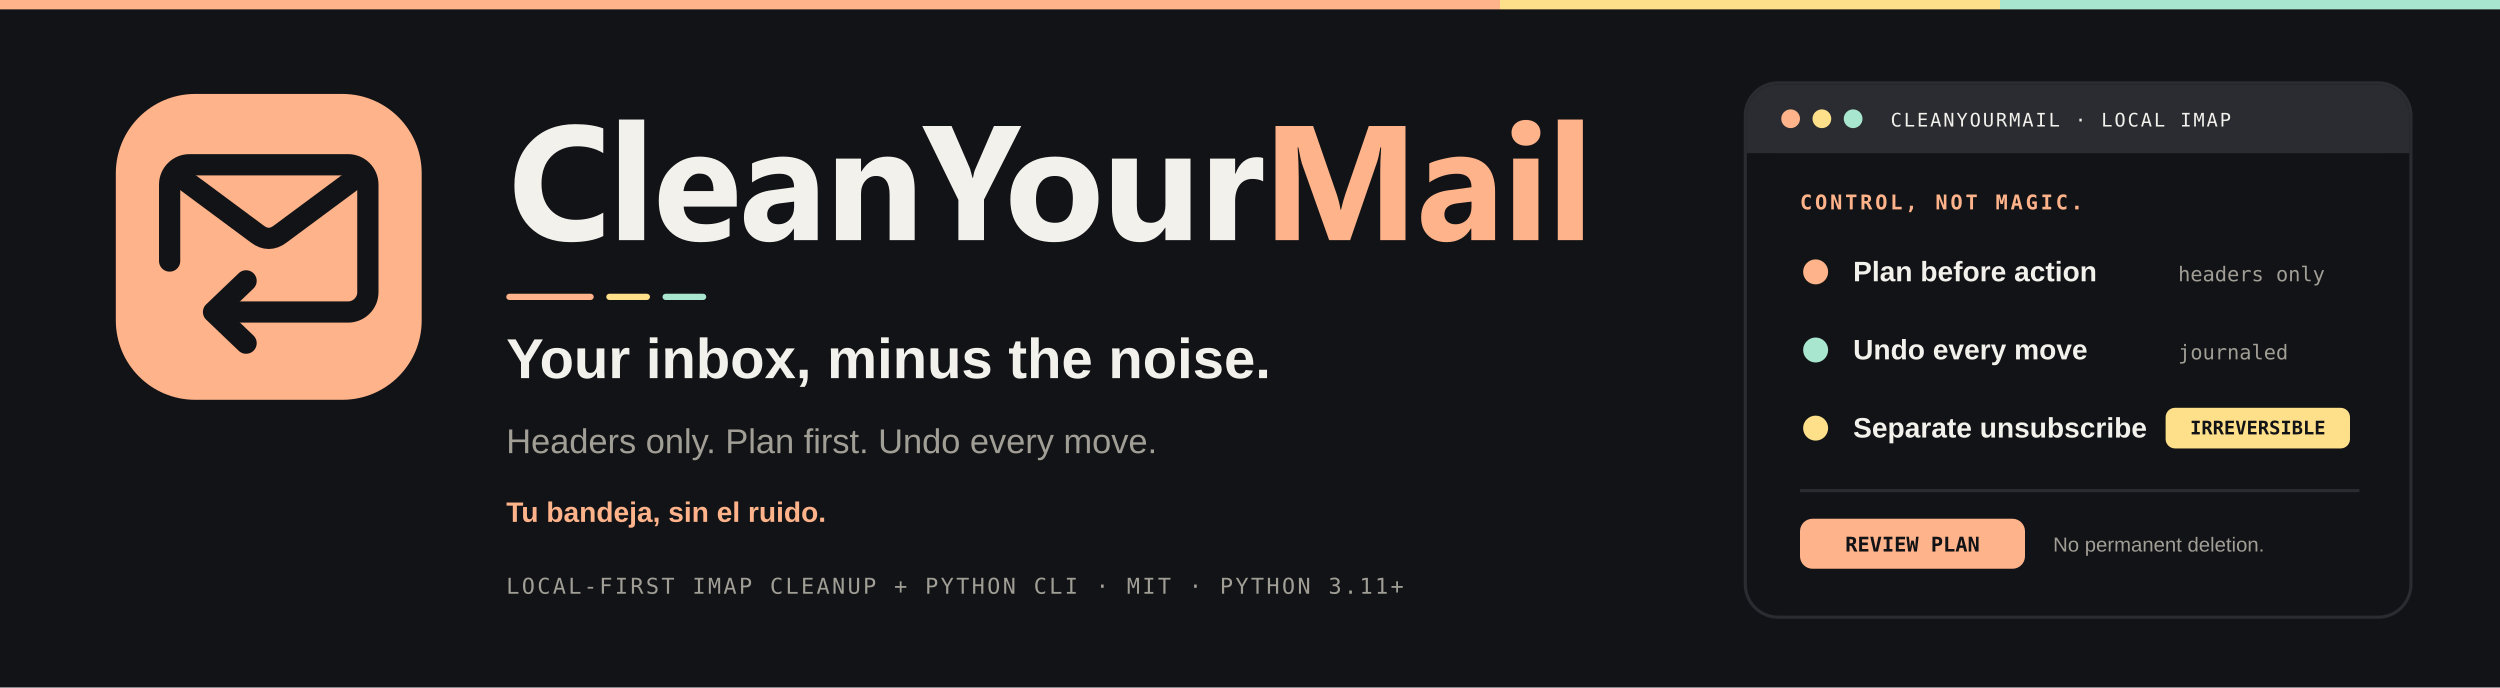
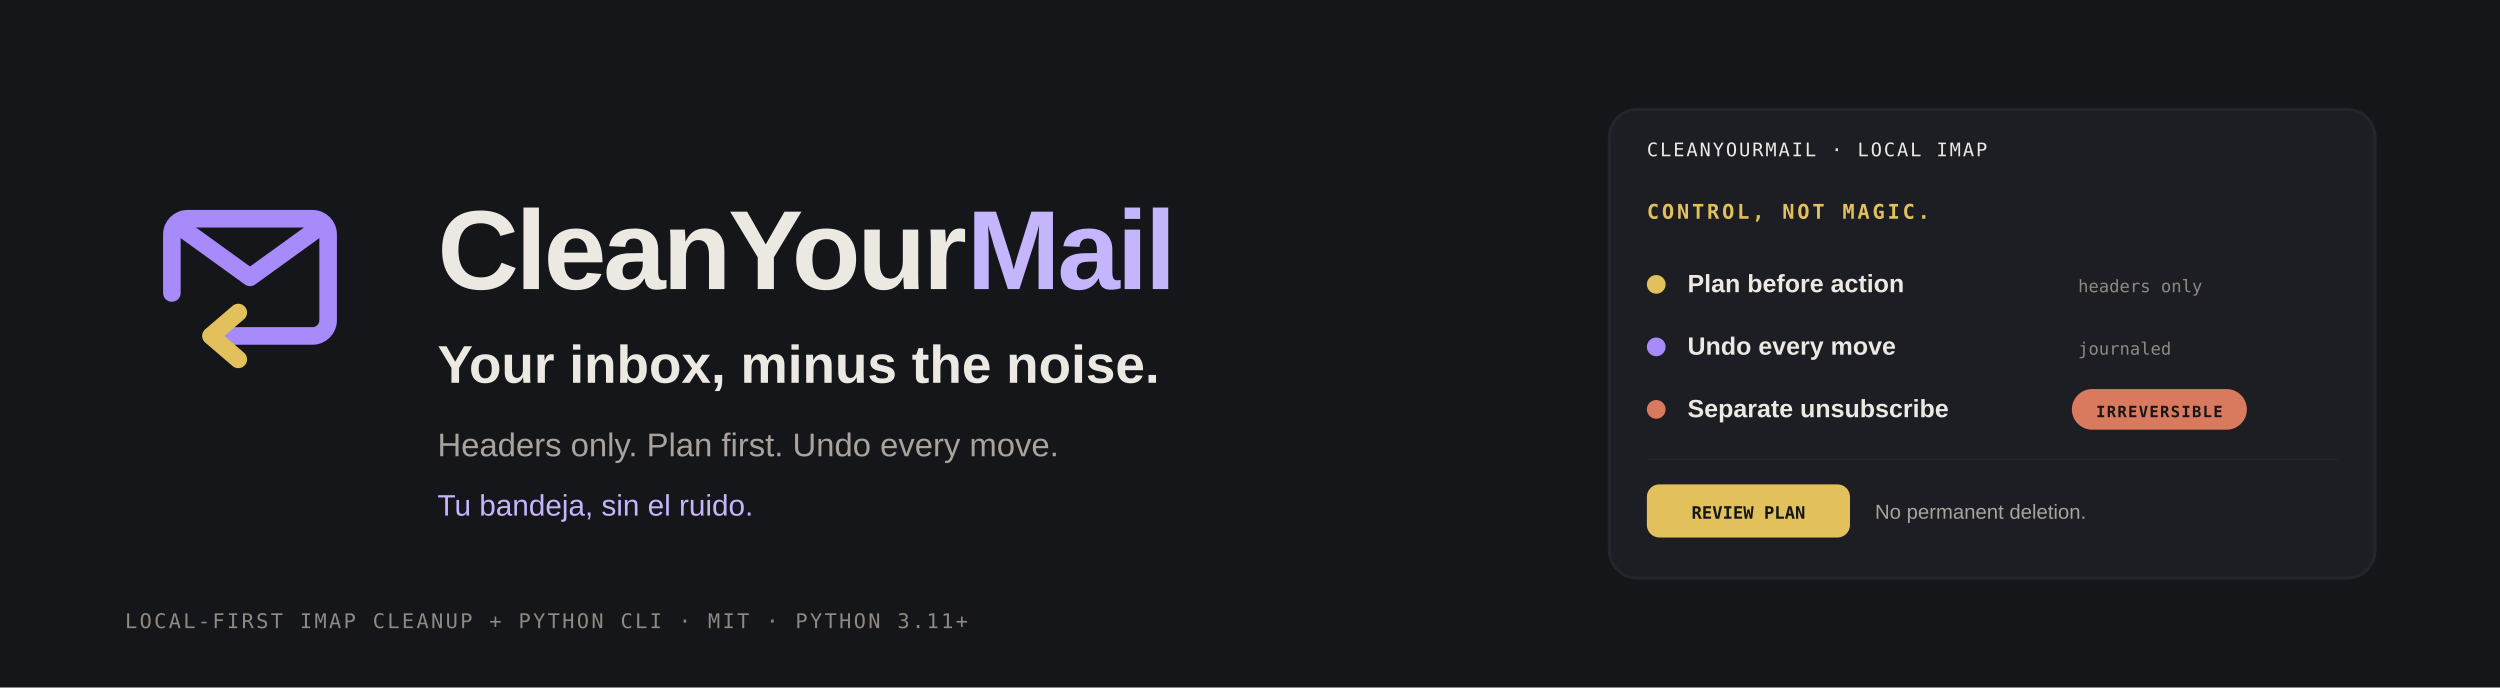
<svg xmlns="http://www.w3.org/2000/svg" width="1600" height="440" viewBox="0 0 1600 440" role="img" aria-labelledby="title desc">
-   <rect width="1600" height="440" fill="#121316" />
-   <rect x="0" y="0" width="960" height="6" fill="#FFB38A" />
-   <rect x="960" y="0" width="320" height="6" fill="#FFE08A" />
-   <rect x="1280" y="0" width="320" height="6" fill="#A8E6CF" />
-   <g transform="translate(56 42) scale(0.453125)">
-     <rect x="40" y="40" width="432" height="432" rx="112" fill="#FFB38A" />
-     <g fill="none" stroke="#121316" stroke-width="30" stroke-linecap="round" stroke-linejoin="round">
-       <path d="M116 276 V168 A28 28 0 0 1 144 140 H368 A28 28 0 0 1 396 168 V320 A28 28 0 0 1 368 348 H184" />
-       <path d="M124 152 L240 238 Q256 250 272 238 L388 152" />
-       <path d="M224 304 L178 348 L224 392" />
-     </g>
+   <rect width="1600" height="440" fill="#15161A" />
+   <rect x="80" y="100" width="160" height="160" rx="35" fill="#15161A" />
+   <g transform="translate(80 100) scale(2.5)" fill="none" stroke-linecap="round" stroke-linejoin="round">
+     <path d="M12 35 V20 A4 4 0 0 1 16 16 H48 A4 4 0 0 1 52 20 V42 A4 4 0 0 1 48 46 H23" stroke="#A78BFA" stroke-width="4.5" />
+     <path d="M14 18 L32 31 L50 18" stroke="#A78BFA" stroke-width="4.5" />
+     <path d="M29 40 L22 46 L29 52" stroke="#E2C15C" stroke-width="4.5" />
  </g>
-   <g transform="translate(316 64) scale(1.18)">
-     <path fill="#F3F1EC" d="M59.4 73.8Q52.7 77.1 41.7 77.1Q27.5 77.1 19.3 68.7Q11.2 60.3 11.2 46.4Q11.2 31.5 20.4 22.3Q29.5 13.1 44.2 13.1Q53.2 13.1 59.4 15.4V28.8Q53.2 25.1 45.3 25.1Q36.6 25.1 31.2 30.6Q25.9 36 25.9 45.4Q25.9 54.4 30.9 59.7Q36 65 44.5 65Q52.7 65 59.4 61.1Z M81.6 76H67.9V10.6H81.6Z M131.8 57.8H103Q103.7 67.4 115.1 67.4Q122.4 67.4 127.9 64V73.8Q121.8 77.1 112 77.1Q101.3 77.1 95.4 71.1Q89.5 65.2 89.5 54.6Q89.5 43.6 95.9 37.2Q102.3 30.7 111.6 30.7Q121.2 30.7 126.5 36.5Q131.8 42.2 131.8 52ZM119.2 49.4Q119.2 39.9 111.5 39.9Q108.2 39.9 105.8 42.6Q103.4 45.4 102.9 49.4Z M175.7 76H162.8V69.7H162.7Q158.2 77.1 149.5 77.1Q143.1 77.1 139.4 73.4Q135.7 69.8 135.7 63.7Q135.7 50.8 150.9 48.9L162.9 47.3Q162.9 40 155.1 40Q147.2 40 140.1 44.7V34.4Q142.9 33 147.8 31.9Q152.8 30.7 156.8 30.7Q175.7 30.7 175.7 49.6ZM162.9 58V55.1L154.9 56.1Q148.3 57 148.3 62.1Q148.3 64.4 149.9 65.9Q151.5 67.4 154.3 67.4Q158.1 67.4 160.5 64.8Q162.9 62.1 162.9 58Z M228.3 76H214.7V51.4Q214.7 41.2 207.3 41.2Q203.8 41.2 201.5 43.9Q199.2 46.6 199.2 50.8V76H185.6V31.8H199.2V38.8H199.4Q204.3 30.7 213.6 30.7Q228.3 30.7 228.3 48.9Z M286.1 14.1 265.9 54V76H252V54.2L232.4 14.1H248.3L258.3 37.2Q258.5 37.9 259.7 42.3H259.9Q260.4 39.1 261.2 37.4L271.3 14.1Z M303.9 77.1Q292.9 77.1 286.5 70.9Q280.2 64.7 280.2 54.1Q280.2 43.1 286.8 36.9Q293.3 30.7 304.5 30.7Q315.5 30.7 321.8 36.9Q328 43.1 328 53.3Q328 64.3 321.6 70.7Q315.1 77.1 303.9 77.1ZM304.3 41.2Q299.4 41.2 296.8 44.5Q294.1 47.8 294.1 53.9Q294.1 66.6 304.4 66.6Q314.1 66.6 314.1 53.6Q314.1 41.2 304.3 41.2Z M377.9 76H364.3V69.3H364.1Q359.1 77.1 350.6 77.1Q335.3 77.1 335.3 58.5V31.8H348.8V57.3Q348.8 66.6 356.3 66.6Q359.9 66.6 362.1 64.1Q364.3 61.5 364.3 57.1V31.8H377.9Z M417.3 44.1Q414.8 42.8 411.5 42.8Q407.1 42.8 404.6 46Q402.1 49.3 402.1 54.9V76H388.5V31.8H402.1V40H402.3Q405.5 31 413.9 31Q416.1 31 417.3 31.5Z" />
-     <path fill="#FFB38A" d="M494.5 76H480.8V39Q480.8 33 481.3 25.7H480.9Q479.9 31.4 479 33.9L464.5 76H453.1L438.3 34.4Q437.7 32.7 436.4 25.7H436Q436.6 34.9 436.6 41.8V76H424V14.1H444.4L457.1 50.8Q458.6 55.2 459.3 59.6H459.5Q460.7 54.5 462 50.7L474.6 14.1H494.5Z M543.1 76H530.2V69.7H530Q525.6 77.1 516.8 77.1Q510.4 77.1 506.7 73.4Q503 69.8 503 63.7Q503 50.8 518.3 48.9L530.3 47.3Q530.3 40 522.4 40Q514.5 40 507.4 44.7V34.4Q510.2 33 515.2 31.9Q520.1 30.7 524.2 30.7Q543.1 30.7 543.1 49.6ZM530.3 58V55.1L522.2 56.1Q515.6 57 515.6 62.1Q515.6 64.4 517.2 65.9Q518.8 67.4 521.6 67.4Q525.4 67.4 527.9 64.8Q530.3 62.1 530.3 58Z M559.8 24.8Q556.4 24.8 554.2 22.8Q552 20.7 552 17.7Q552 14.7 554.2 12.7Q556.4 10.8 559.8 10.8Q563.3 10.8 565.5 12.7Q567.7 14.7 567.7 17.7Q567.7 20.8 565.5 22.8Q563.3 24.8 559.8 24.8ZM566.6 76H552.9V31.8H566.6Z M590.7 76H577.1V10.6H590.7Z" />
-   </g>
-   <g transform="translate(324 188)">
-     <rect x="0" y="0" width="56" height="4" rx="2" fill="#FFB38A" />
-     <rect x="64" y="0" width="28" height="4" rx="2" fill="#FFE08A" />
-     <rect x="100" y="0" width="28" height="4" rx="2" fill="#A8E6CF" />
-   </g>
-   <g font-family="Segoe UI, Helvetica Neue, Arial, sans-serif">
-     <text x="324" y="242" fill="#F3F1EC" font-size="36" font-weight="600">Your inbox, minus the noise.</text>
-     <text x="324" y="290" fill="#A19E96" font-size="22">Headers only. Plan first. Undo every move.</text>
-     <text x="324" y="334" fill="#FFB38A" font-size="18" font-weight="600">Tu bandeja, sin el ruido.</text>
-     <text x="324" y="380" fill="#A19E96" font-family="Consolas, Menlo, monospace" font-size="14" letter-spacing="1.5">LOCAL-FIRST IMAP CLEANUP + PYTHON CLI · MIT · PYTHON 3.11+</text>
-   </g>
-   <rect x="1116" y="52" width="428" height="344" rx="22" fill="#2A2C31" />
-   <rect x="1118" y="54" width="424" height="340" rx="20" fill="#121316" />
-   <rect x="1118" y="54" width="424" height="44" rx="20" fill="#2A2C31" />
-   <rect x="1118" y="78" width="424" height="20" fill="#2A2C31" />
-   <circle cx="1146" cy="76" r="6" fill="#FFB38A" />
-   <circle cx="1166" cy="76" r="6" fill="#FFE08A" />
-   <circle cx="1186" cy="76" r="6" fill="#A8E6CF" />
-   <text x="1210" y="81" fill="#F3F1EC" font-family="Consolas, Menlo, monospace" font-size="12" letter-spacing="1.2">CLEANYOURMAIL · LOCAL IMAP</text>
-   <g font-family="Segoe UI, Helvetica Neue, Arial, sans-serif">
-     <text x="1152" y="134" fill="#FFB38A" font-family="Consolas, Menlo, monospace" font-size="13" font-weight="700" letter-spacing="1.8">CONTROL, NOT MAGIC.</text>
-     <circle cx="1162" cy="174" r="8" fill="#FFB38A" />
-     <text x="1186" y="180" fill="#F3F1EC" font-size="18" font-weight="600">Plan before action</text>
-     <text x="1394" y="180" fill="#A19E96" font-family="Consolas, Menlo, monospace" font-size="13">headers only</text>
-     <circle cx="1162" cy="224" r="8" fill="#A8E6CF" />
-     <text x="1186" y="230" fill="#F3F1EC" font-size="18" font-weight="600">Undo every move</text>
-     <text x="1394" y="230" fill="#A19E96" font-family="Consolas, Menlo, monospace" font-size="13">journaled</text>
-     <circle cx="1162" cy="274" r="8" fill="#FFE08A" />
-     <text x="1186" y="280" fill="#F3F1EC" font-size="18" font-weight="600">Separate unsubscribe</text>
-     <rect x="1386" y="261" width="118" height="26" rx="6" fill="#FFE08A" />
-     <text x="1445" y="278" text-anchor="middle" fill="#121316" font-family="Consolas, Menlo, monospace" font-size="12" font-weight="700">IRREVERSIBLE</text>
-     <path d="M1152 314 H1510" stroke="#2A2C31" stroke-width="2" />
-     <rect x="1152" y="332" width="144" height="32" rx="8" fill="#FFB38A" />
-     <text x="1224" y="353" text-anchor="middle" fill="#121316" font-family="Consolas, Menlo, monospace" font-size="13" font-weight="700">REVIEW PLAN</text>
-     <text x="1314" y="353" fill="#A19E96" font-size="13">No permanent deletion.</text>
-   </g>
+   <text x="280" y="185" fill="#ECE9E2" font-family="Segoe UI, Helvetica Neue, Arial, sans-serif" font-size="72" font-weight="700" letter-spacing="-2">CleanYour<tspan fill="#C4B5FD">Mail</tspan>
+   </text>
+   <text x="280" y="245" fill="#ECE9E2" font-family="Segoe UI, Helvetica Neue, Arial, sans-serif" font-size="34" font-weight="600">Your inbox, minus the noise.</text>
+   <text x="280" y="292" fill="#A8A39B" font-family="Segoe UI, Helvetica Neue, Arial, sans-serif" font-size="21">Headers only. Plan first. Undo every move.</text>
+   <text x="280" y="330" fill="#C4B5FD" font-family="Segoe UI, Helvetica Neue, Arial, sans-serif" font-size="19">Tu bandeja, sin el ruido.</text>
+   <text x="80" y="402" fill="#8E8A82" font-family="Consolas, Menlo, monospace" font-size="13" letter-spacing="1.5">LOCAL-FIRST IMAP CLEANUP + PYTHON CLI · MIT · PYTHON 3.11+</text>
+   <rect x="1030" y="70" width="490" height="300" rx="18" fill="#1C1E24" stroke="#23252D" stroke-width="2" />
+   <text x="1054" y="100" fill="#ECE9E2" font-family="Consolas, Menlo, monospace" font-size="12" letter-spacing="1.2">CLEANYOURMAIL · LOCAL IMAP</text>
+   <text x="1054" y="140" fill="#E2C15C" font-family="Consolas, Menlo, monospace" font-size="13" font-weight="700" letter-spacing="1.8">CONTROL, NOT MAGIC.</text>
+   <circle cx="1060" cy="182" r="6" fill="#E2C15C" />
+   <text x="1080" y="187" fill="#ECE9E2" font-family="Segoe UI, Helvetica Neue, Arial, sans-serif" font-size="16" font-weight="600">Plan before action</text>
+   <text x="1330" y="187" fill="#8E8A82" font-family="Consolas, Menlo, monospace" font-size="11">headers only</text>
+   <circle cx="1060" cy="222" r="6" fill="#A78BFA" />
+   <text x="1080" y="227" fill="#ECE9E2" font-family="Segoe UI, Helvetica Neue, Arial, sans-serif" font-size="16" font-weight="600">Undo every move</text>
+   <text x="1330" y="227" fill="#8E8A82" font-family="Consolas, Menlo, monospace" font-size="11">journaled</text>
+   <circle cx="1060" cy="262" r="6" fill="#D97A5E" />
+   <text x="1080" y="267" fill="#ECE9E2" font-family="Segoe UI, Helvetica Neue, Arial, sans-serif" font-size="16" font-weight="600">Separate unsubscribe</text>
+   <rect x="1326" y="249" width="112" height="26" rx="13" fill="#D97A5E" />
+   <text x="1382" y="267" text-anchor="middle" fill="#15161A" font-family="Consolas, Menlo, monospace" font-size="10" font-weight="700" letter-spacing="0.8">IRREVERSIBLE</text>
+   <line x1="1054" y1="294" x2="1496" y2="294" stroke="#23252D" stroke-width="1" />
+   <rect x="1054" y="310" width="130" height="34" rx="8" fill="#E2C15C" />
+   <text x="1119" y="332" text-anchor="middle" fill="#15161A" font-family="Consolas, Menlo, monospace" font-size="11" font-weight="700">REVIEW PLAN</text>
+   <text x="1200" y="332" fill="#A8A39B" font-family="Segoe UI, Helvetica Neue, Arial, sans-serif" font-size="13">No permanent deletion.</text>
</svg>
